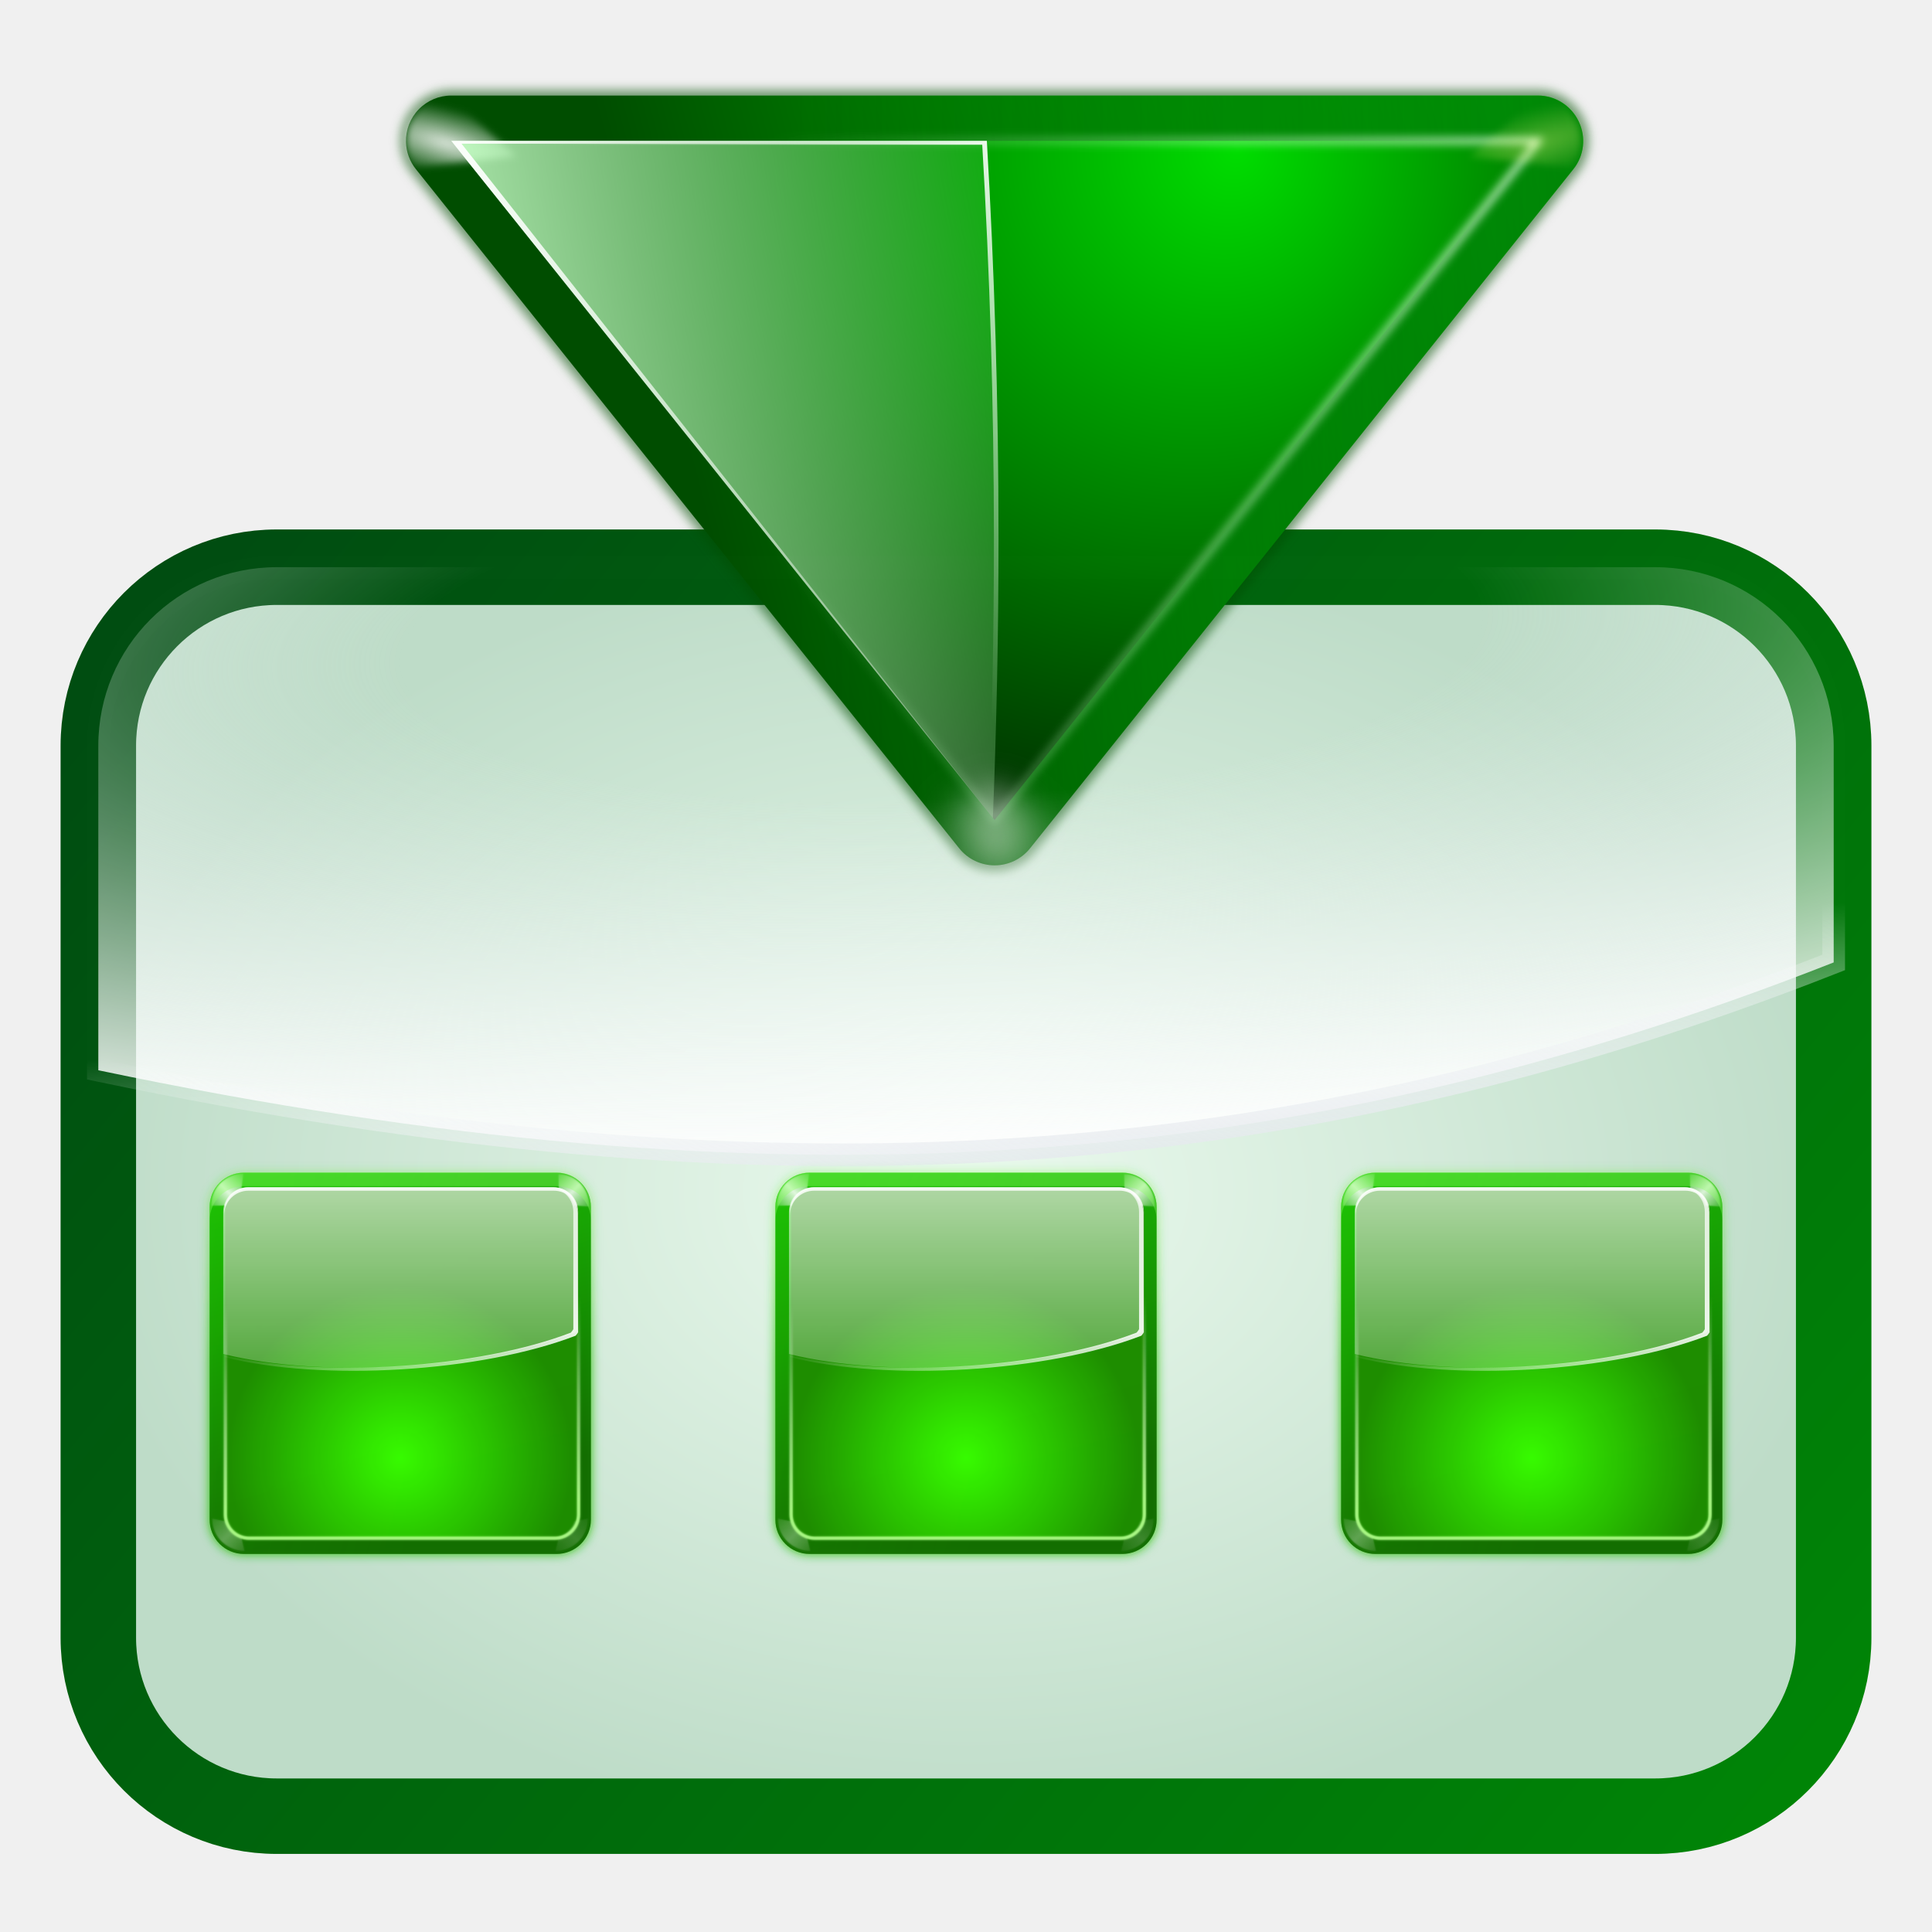
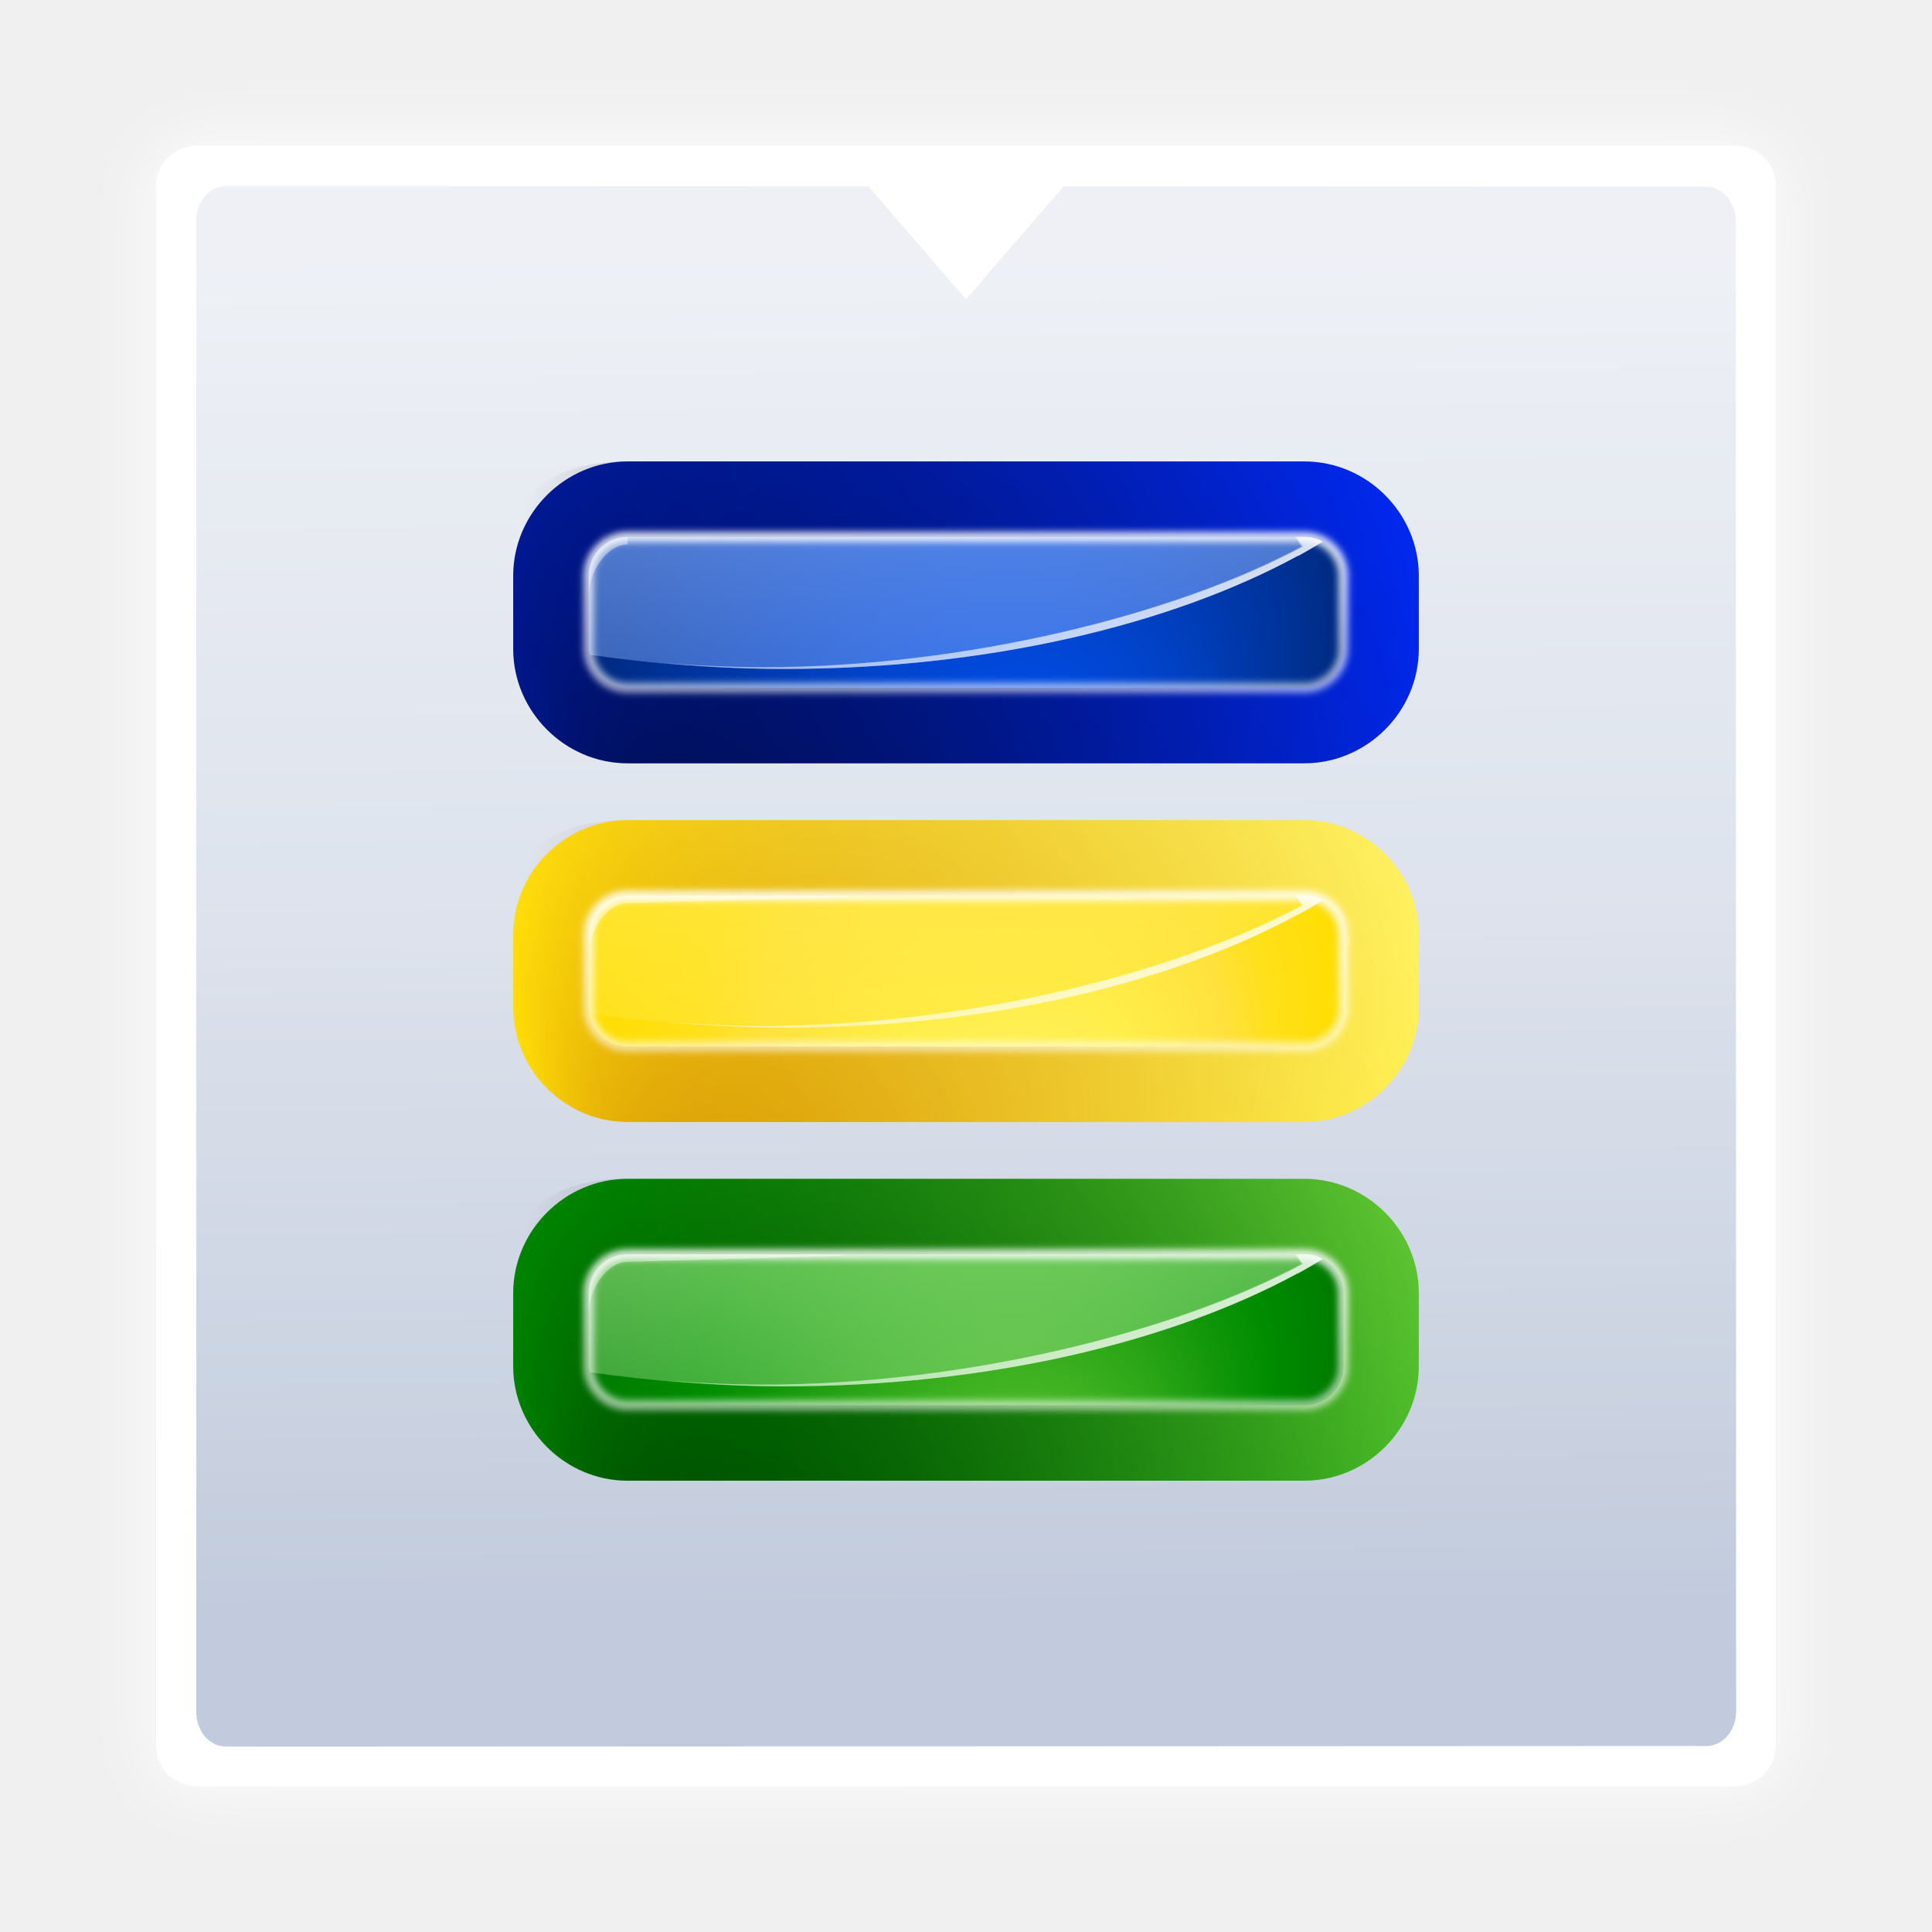
<svg xmlns="http://www.w3.org/2000/svg" xmlns:xlink="http://www.w3.org/1999/xlink" enable-background="new 0 0 64 50.576" height="256" viewBox="0 0 256 202.304" width="256">
  <defs>
    <linearGradient id="linearGradient3669">
      <stop offset="0" stop-color="#fff" />
      <stop offset="1" stop-color="#fff" stop-opacity="0" />
    </linearGradient>
-     <filter id="filter3467-3" height="1.03" width="1.045" x="-.023" y="-.015">
-       <feGaussianBlur stdDeviation=".435" />
+     <filter id="filter2275" color-interpolation-filters="sRGB" height="1.095" width="1.097" x="-.048" y="-.048">
+       <feGaussianBlur stdDeviation="2.16" />
    </filter>
-     <radialGradient id="radialGradient3312-6" cx="47.935" cy="77.573" fx="48.231" fy="84.389" gradientTransform="matrix(1.44299 .00000008 -.00000008 1.38527 -6.365246 -31.44169)" gradientUnits="userSpaceOnUse" r="50">
-       <stop offset="0" stop-color="#0d0" />
-       <stop offset="1" stop-color="#000e00" />
+     <linearGradient id="linearGradient7912" gradientTransform="matrix(.242914 0 0 .351321 -7.762241 -195.9316)" gradientUnits="userSpaceOnUse" x1="399.775" x2="397.244" y1="1089.232" y2="575.077">
+       <stop offset="0" stop-color="#bdc7da" />
+       <stop offset=".5" stop-color="#dae0eb" />
+       <stop offset="1" stop-color="#edf0f6" />
+     </linearGradient>
+     <linearGradient id="linearGradient4284-0" gradientTransform="matrix(4.999999 0 0 4.999999 359.6793 -220.0806)" gradientUnits="userSpaceOnUse" x1="-13.757" x2="-62.425" xlink:href="#XMLID_4_-8" y1="76.708" y2="104.807" />
+     <radialGradient id="XMLID_4_-8" cx="48" cy="-.215" gradientTransform="matrix(.9792 0 0 .9725 133.0002 20.8762)" gradientUnits="userSpaceOnUse" r="55.148">
+       <stop offset="0" stop-color="#72d13d" />
+       <stop offset=".355" stop-color="#35ac1c" />
+       <stop offset=".619" stop-color="#0f9508" />
+       <stop offset=".757" stop-color="#008c00" />
+       <stop offset="1" stop-color="#007a00" />
    </radialGradient>
-     <filter id="filter3435-7" height="1.031" width="1.042" x="-.022" y="-.015">
-       <feGaussianBlur stdDeviation=".395" />
+     <linearGradient id="linearGradient16" gradientUnits="userSpaceOnUse" spreadMethod="reflect" x1="73.743" x2="80" xlink:href="#linearGradient3669" y1="15.337" y2="19.282" />
+     <filter id="filter3387-3" height="1.177" width="1.173" x="-.086" y="-.089">
+       <feGaussianBlur stdDeviation=".447" />
    </filter>
-     <radialGradient id="radialGradient4088-9" cx="71.775" cy="16.087" gradientTransform="matrix(.9650814 .2619502 -.9201984 3.390211 9.309062 -57.69324)" gradientUnits="userSpaceOnUse" r="3.156" xlink:href="#linearGradient3669" />
-     <filter id="filter3681-0" height="1.158" width="1.245" x="-.122" y="-.079">
-       <feGaussianBlur stdDeviation=".322" />
+     <linearGradient id="lg1">
+       <stop offset="0" stop-opacity=".779" />
+       <stop offset="1" stop-opacity="0" />
+     </linearGradient>
+     <radialGradient id="radialGradient4275-1" cx="139.679" cy="199.919" fx="59.679" fy="279.919" gradientUnits="userSpaceOnUse" r="120" xlink:href="#lg1" />
+     <radialGradient id="radialGradient4271-7" cx="-44" cy="84" fx="-40" fy="96" gradientTransform="matrix(4.999999 0 0 4.999999 359.6793 -220.0806)" gradientUnits="userSpaceOnUse" r="20" xlink:href="#XMLID_4_-8" />
+     <linearGradient id="linearGradient4268-9" gradientUnits="userSpaceOnUse" x1="104.647" x2="104.647" y1="82.616" y2="319.971">
+       <stop offset="0" stop-color="#cbff9c" />
+       <stop offset="1" stop-color="#65c171" stop-opacity="0" />
+     </linearGradient>
+     <linearGradient id="linearGradient4265-9" gradientUnits="userSpaceOnUse" x1="79.679" x2="104.596" xlink:href="#linearGradient3669" y1="39.919" y2="259.926" />
+     <linearGradient id="linearGradient4262-6" gradientUnits="userSpaceOnUse" x1="179.679" x2="119.679" xlink:href="#linearGradient3669" y1="259.919" y2="139.919" />
+     <linearGradient id="linearGradient20" gradientUnits="userSpaceOnUse" x1="61.623" x2="62.098" xlink:href="#linearGradient3669" y1="57.513" y2="85.106" />
+     <filter id="filter3191-3" height="1.184" width="1.037" x="-.018" y="-.092">
+       <feGaussianBlur stdDeviation=".203" />
    </filter>
-     <radialGradient id="radialGradient4035-2" cx="71.775" cy="16.087" gradientTransform="matrix(.9650814 .2619502 -.9201984 3.390211 17.30906 -57.69324)" gradientUnits="userSpaceOnUse" r="3.156">
-       <stop offset="0" stop-color="#f0ff80" />
-       <stop offset="1" stop-color="#f0ff80" stop-opacity="0" />
+     <radialGradient id="radialGradient4275-1-7" cx="139.679" cy="199.919" fx="59.679" fy="279.919" gradientUnits="userSpaceOnUse" r="120">
+       <stop offset="0" stop-color="#7d0000" stop-opacity=".779" />
+       <stop offset="1" stop-color="#810000" stop-opacity="0" />
    </radialGradient>
-     <radialGradient id="radialGradient4037-8" cx="11.578" cy="64.531" gradientTransform="matrix(6.507987 0 0 1.510917 -63.77216 -32.97011)" gradientUnits="userSpaceOnUse" r="3.578" xlink:href="#linearGradient3669" />
-     <filter id="filter3722-7" height="1.598" width="1.904" x="-.452" y="-.299">
-       <feGaussianBlur stdDeviation="1.348" />
+     <radialGradient id="radialGradient4271-7-2" cx="139.679" cy="199.919" fx="159.679" fy="259.919" gradientUnits="userSpaceOnUse" r="100">
+       <stop offset="0" stop-color="#fff16e" />
+       <stop offset=".355" stop-color="#ffee4a" />
+       <stop offset=".619" stop-color="#ffe13d" />
+       <stop offset=".757" stop-color="#ffe01a" />
+       <stop offset="1" stop-color="#ffdd01" />
+     </radialGradient>
+     <linearGradient id="linearGradient1" gradientUnits="userSpaceOnUse" x1="290.893" x2="47.555" y1="163.462" y2="303.953">
+       <stop offset="0" stop-color="#fff26f" />
+       <stop offset=".355" stop-color="#ffed44" />
+       <stop offset=".619" stop-color="#ffe425" />
+       <stop offset=".757" stop-color="#ffde10" />
+       <stop offset="1" stop-color="#ffdb03" />
+     </linearGradient>
+     <linearGradient id="linearGradient4" gradientUnits="userSpaceOnUse" x1="104.647" x2="104.647" y1="82.616" y2="319.971">
+       <stop offset="0" stop-color="#fff175" />
+       <stop offset="1" stop-color="#ffde0b" stop-opacity="0" />
+     </linearGradient>
+     <radialGradient id="radialGradient4275-4" cx="-134.321" cy="-186.169" fx="-214.321" fy="-106.169" gradientUnits="userSpaceOnUse" r="120" xlink:href="#lg1" />
+     <radialGradient id="radialGradient4271-4" cx="-134.321" cy="-186.169" fx="-114.321" fy="-126.169" gradientUnits="userSpaceOnUse" r="100">
+       <stop offset="0" stop-color="#0155ff" />
+       <stop offset="1" stop-color="#002a80" />
+     </radialGradient>
+     <linearGradient id="linearGradient76" gradientUnits="userSpaceOnUse" x1="16.893" x2="-226.445" y1="-222.626" y2="-82.135">
+       <stop offset="0" stop-color="#012bff" />
+       <stop offset="1" stop-color="#001580" />
+     </linearGradient>
+     <linearGradient id="linearGradient79" gradientUnits="userSpaceOnUse" x1="-169.353" x2="-169.353" y1="-303.472" y2="-66.117">
+       <stop offset="0" stop-color="#87afff" />
+       <stop offset="1" stop-color="#87afff" stop-opacity="0" />
+     </linearGradient>
+     <linearGradient id="linearGradient80" gradientUnits="userSpaceOnUse" x1="-194.321" x2="-169.404" xlink:href="#linearGradient3669" y1="-346.169" y2="-126.162" />
+     <linearGradient id="linearGradient81" gradientUnits="userSpaceOnUse" x1="-94.321" x2="-154.321" xlink:href="#linearGradient3669" y1="-126.169" y2="-246.169" />
+     <filter id="filter4400-1" height="1.051" width="1.051" x="-.026" y="-.025">
+       <feGaussianBlur stdDeviation="1.178" />
    </filter>
-     <filter id="filter3319" height="1.069" width="1.069" x="-.035" y="-.035">
-       <feGaussianBlur stdDeviation="1.618" />
-     </filter>
-     <filter id="filter6458" height="1.145" width="1.152" x="-.076" y="-.073">
-       <feGaussianBlur stdDeviation=".284" />
-     </filter>
-     <filter id="filter3281" height="1.025" width="1.025" x="-.012" y="-.013">
-       <feGaussianBlur stdDeviation=".329" />
-     </filter>
-     <linearGradient id="linearGradient1493" gradientUnits="userSpaceOnUse" x1="91.626" x2="66.226" y1="123.739" y2="28.943">
-       <stop offset="0" stop-color="#0f0" />
-       <stop offset="1" stop-color="#004d00" />
-     </linearGradient>
-     <linearGradient id="linearGradient1496" gradientUnits="userSpaceOnUse" x1="120.373" x2="120.373" y1="120.428" y2="46.09">
-       <stop offset="0" stop-color="#002a0d" />
-       <stop offset="1" stop-color="#002a0d" stop-opacity="0" />
-     </linearGradient>
-     <linearGradient id="linearGradient1498" gradientUnits="userSpaceOnUse" x1="115.785" x2="115.993" y1="112.5" y2="44.287">
-       <stop offset="0" stop-color="#e0ffe0" />
-       <stop offset="1" stop-color="#bfffbf" stop-opacity="0" />
-     </linearGradient>
-     <linearGradient id="linearGradient1500" gradientUnits="userSpaceOnUse" x1="43.63" x2="54.759" y1="11.48" y2="70.828">
-       <stop offset="0" stop-color="#bfffbf" />
-       <stop offset="1" stop-color="#bfffbf" stop-opacity="0" />
-     </linearGradient>
-     <linearGradient id="linearGradient1502" gradientUnits="userSpaceOnUse" x1="84" x2="62.345" xlink:href="#linearGradient3669" y1="67.238" y2="40.172" />
-     <linearGradient id="linearGradient1504" gradientUnits="userSpaceOnUse" x1="70.548" x2="74.759" xlink:href="#linearGradient3669" y1="13.922" y2="70.828" />
-     <linearGradient id="linearGradient1514" gradientUnits="userSpaceOnUse" x1="32.719" x2="243.582" y1="42.522" y2="216.497">
-       <stop offset="0" stop-color="#004d11" />
-       <stop offset="1" stop-color="#008606" />
-     </linearGradient>
-     <radialGradient id="radialGradient1522" cx="64" cy="66.174" gradientTransform="matrix(2 0 0 1.453722 0 34.85974)" gradientUnits="userSpaceOnUse" r="58.986">
-       <stop offset="0" stop-color="#ebfaee" />
-       <stop offset="1" stop-color="#bedcc8" />
-     </radialGradient>
-     <linearGradient id="linearGradient1531" gradientUnits="userSpaceOnUse" x1="101.355" x2="104.007" y1="105.545" y2="135.139">
-       <stop offset="0" stop-color="#fff" stop-opacity=".003" />
-       <stop offset="1" stop-color="#e0e5ea" />
-     </linearGradient>
-     <radialGradient id="radialGradient1547" cx="49.749" cy="8.395" gradientTransform="matrix(-4.219603 .2002113 -.0593201 -1.250215 335.1435 58.34315)" gradientUnits="userSpaceOnUse" r="56.236">
-       <stop offset="0" stop-color="#fff" stop-opacity="0" />
-       <stop offset=".301" stop-color="#eff3f5" stop-opacity="0" />
-       <stop offset="1" stop-color="#fff" />
-     </radialGradient>
-     <linearGradient id="linearGradient5411" gradientUnits="userSpaceOnUse" x1="60.402" x2="60.402" y1="64.076" y2="-20.962">
-       <stop offset="0" stop-color="#20bf00" />
-       <stop offset="1" stop-color="#4aff11" stop-opacity="0" />
-     </linearGradient>
-     <linearGradient id="linearGradient5413" gradientUnits="userSpaceOnUse" x1="26.906" x2="16.919" y1="63.835" y2="28.334">
-       <stop offset="0" stop-color="#116c00" />
-       <stop offset="1" stop-color="#17c100" />
-     </linearGradient>
-     <linearGradient id="linearGradient5415" gradientUnits="userSpaceOnUse" x1="19.616" x2="41.138" y1="41.601" y2="47.363">
-       <stop offset="0" stop-color="#3cbf00" />
-       <stop offset="1" stop-color="#3dff11" stop-opacity="0" />
-     </linearGradient>
-     <radialGradient id="radialGradient5417" cx="42.7" cy="103.58" gradientTransform="matrix(-.4198618 0 0 .4198618 53.39988 12.66259)" gradientUnits="userSpaceOnUse" r="42.559" spreadMethod="pad">
-       <stop offset="0" stop-color="#37ff00" />
-       <stop offset="1" stop-color="#1e8d00" />
-     </radialGradient>
-     <linearGradient id="linearGradient5419" gradientUnits="userSpaceOnUse" spreadMethod="reflect" x1="13.508" x2="7.602" xlink:href="#linearGradient3669" y1="13.721" y2="19.627" />
-     <linearGradient id="linearGradient5421" gradientUnits="userSpaceOnUse" spreadMethod="reflect" x1="21.508" x2="15.54" xlink:href="#linearGradient3669" y1="21.721" y2="27.689" />
-     <linearGradient id="linearGradient5423" gradientUnits="userSpaceOnUse" x1="32.41" x2="32.41" y1="63.288" y2="50.193">
-       <stop offset="0" stop-color="#157000" />
-       <stop offset="1" stop-color="#25bf00" stop-opacity="0" />
-     </linearGradient>
-     <linearGradient id="linearGradient5425" gradientUnits="userSpaceOnUse" spreadMethod="reflect" x1="21.508" x2="14.374" xlink:href="#linearGradient3669" y1="21.721" y2="28.855" />
-     <linearGradient id="linearGradient5429" gradientUnits="userSpaceOnUse" x1="34.779" x2="34.779" y1="29.36" y2="41.654">
-       <stop offset="0" stop-color="#8cff65" />
-       <stop offset="1" stop-color="#d0ffbf" stop-opacity="0" />
-     </linearGradient>
-     <linearGradient id="linearGradient5431" gradientUnits="userSpaceOnUse" x1="33.879" x2="33.879" xlink:href="#linearGradient3669" y1="26.53" y2="40.065" />
-     <linearGradient id="linearGradient5433" gradientUnits="userSpaceOnUse" x1="53.833" x2="24.035" xlink:href="#linearGradient3669" y1="49.164" y2="31.491" />
-     <linearGradient id="linearGradient5435" gradientUnits="userSpaceOnUse" x1="-60.945" x2="-59.415" y1="105.831" y2="45.631">
-       <stop offset="0" stop-color="#b1ff8b" />
-       <stop offset="1" stop-color="#fff" stop-opacity="0" />
-     </linearGradient>
-     <linearGradient id="linearGradient5437" gradientUnits="userSpaceOnUse" x1="33.786" x2="33.786" xlink:href="#linearGradient3669" y1="12.544" y2="58.404" />
+     <mask id="mask1" maskUnits="userSpaceOnUse">
+       <path d="m79.596 229.376v127.543h128v-127.543zm13.027 9.623h101.945c1.492 0 2.692 1.197 2.692 2.684v102.909c0 1.487-1.2 2.683-2.692 2.683h-101.945c-1.492 0-2.692-1.196-2.692-2.683v-102.909c0-1.487 1.2-2.684 2.692-2.684z" fill="#fff" fill-rule="evenodd" />
+     </mask>
  </defs>
-   <rect fill="url(#radialGradient1522)" height="165.497" ry="23.649" stroke="url(#linearGradient1514)" stroke-linecap="round" stroke-width="10" width="229.942" x="13.029" y="48.309" />
-   <g transform="matrix(0 -1.5 1.5 0 35.79358 87.81337)">
-     <path d="m63.875 12c-.866.027-1.699.334-2.375.875l-60 48c-.95.759-1.5 1.909-1.5 3.125s.55 2.366 1.5 3.125l60 48c1.201.961 2.832 1.135 4.219.469 1.386-.666 2.282-2.056 2.281-3.594v-17.281-61.438-17.281c0-1.083-.441-2.121-1.219-2.875s-1.824-1.159-2.906-1.125z" style="opacity:.537;fill:#004d00;fill-rule:evenodd;stroke:#004d00;stroke-linejoin:round;filter:url(#filter3467-3)" />
-     <path d="m63.875 12c-.866.027-1.699.334-2.375.875l-60 48c-.95.759-1.5 1.909-1.5 3.125s.55 2.366 1.5 3.125l60 48c1.201.961 2.832 1.135 4.219.469 1.386-.666 2.282-2.056 2.281-3.594v-17.281-10.25-.594-5.812-28.125-4.938-1.469-10.25-17.281c0-1.083-.441-2.121-1.219-2.875s-1.824-1.159-2.906-1.125zm-3.875 12.312v15.375l-5.406 4.312h-9.594c-.554 0-1 .446-1 1v7.469l-10.5 8.406c-.95.759-1.5 1.909-1.5 3.125s.55 2.366 1.5 3.125l10.5 8.406v8.344c0 .554.446 1 1 1h10.688l4.312 3.438v15.375l-49.594-39.688zm-16 38.406v2.562l-1.594-1.281z" fill="url(#linearGradient1493)" fill-rule="evenodd" />
-     <path d="m63.875 12c-.866.027-1.699.334-2.375.875l-60 48c-.95.759-1.5 1.909-1.5 3.125s.55 2.366 1.5 3.125l60 48c1.201.961 2.832 1.135 4.219.469 1.386-.666 2.282-2.056 2.281-3.594v-17.281-10.25-.594-.688-5.125-28.125-4.938-.188-1.281-10.25-17.281c0-1.083-.441-2.121-1.219-2.875s-1.824-1.159-2.906-1.125z" fill="url(#linearGradient1496)" fill-rule="evenodd" opacity=".537" />
-     <path d="m64 16-60 48 60 48v-25.594-44.812z" fill="url(#radialGradient3312-6)" fill-rule="evenodd" />
-     <path d="m64 16-60 48 60 48v-25.594-44.812z" fill="none" filter="url(#filter3435-7)" stroke="url(#linearGradient1498)" stroke-width=".5" />
-     <path d="m63.875 12c-.799.025-1.573.284-2.219.75l.969 9.031 5.344-6.156c-.088-.946-.499-1.833-1.188-2.5-.777-.754-1.824-1.159-2.906-1.125z" fill="url(#radialGradient4088-9)" fill-rule="evenodd" filter="url(#filter3681-0)" opacity=".85" />
-     <path d="m71.875 12c-.799.025-1.573.284-2.219.75l.969 9.031 5.344-6.156c-.088-.946-.499-1.833-1.188-2.5-.777-.754-1.824-1.159-2.906-1.125z" fill="url(#radialGradient4035-2)" fill-rule="evenodd" filter="url(#filter3681-0)" opacity=".35" transform="matrix(1 0 0 -1 -8 127.7793)" />
-     <path d="m11.688 59.125-2.188 1.75c-.95.759-1.5 1.909-1.5 3.125 0 1.216.55 2.366 1.5 3.125l3.531 2.812 2.125-5.625z" fill="url(#radialGradient4037-8)" fill-rule="evenodd" filter="url(#filter3722-7)" opacity=".5" transform="matrix(1 0 0 -1 -8 128.5625)" />
-     <path d="m64 16-59.812 47.844c8.051.325 16.326.5 24.719.5 12.056 0 23.792-.368 35.094-1.031v-21.719z" fill="url(#linearGradient1500)" fill-rule="evenodd" />
-     <path d="m84 16-.344.281v25.094 21.531c-11.239.657-22.886 1.031-34.875 1.031-8.173 0-16.244-.159-24.094-.469l-.5.375c8.051.325 16.326.5 24.719.5 12.056 0 23.792-.368 35.094-1.031v-21.719z" fill="url(#linearGradient1502)" fill-rule="evenodd" transform="translate(-20)" />
-     <path d="m84 16-59.812 47.844 59.562-46.938v25.125 21.281c.082-.005.168.005.25 0v-21.719z" fill="url(#linearGradient1504)" fill-rule="evenodd" transform="translate(-20)" />
+   <path d="m92.141 237.473h102.909c1.992 0 3.596 1.604 3.596 3.596v104.156c0 1.992-1.604 3.596-3.596 3.596h-102.909c-1.992 0-3.596-1.604-3.596-3.596v-104.156c0-1.992 1.604-3.596 3.596-3.596z" filter="url(#filter4400-1)" mask="url(#mask1)" opacity=".4" transform="matrix(2 0 0 2.007168 -159.1916 -487.2438)" />
+   <path d="m92.628 242.546c-1.304 0-2.667 1.042-2.667 2.667v103.352c0 1.622 1.375 2.667 2.667 2.667h101.997c1.478 0 2.667-1.216 2.667-2.667v-103.352c0-1.491-1.204-2.667-2.667-2.667zm1.969 2.672 98.06.034c1.092 0 1.969 1.024 1.969 2.297l.026 98.719c0 1.273-.877 2.297-1.969 2.297l-98.086.042c-1.092 0-1.969-1.024-1.969-2.297v-98.794c0-1.273.877-2.297 1.969-2.297z" fill="#fff" filter="url(#filter2275)" transform="matrix(2 0 0 2 -159.2541 -492.6243)" />
+   <path d="m26.055-7.533h203.889c2.984 0 5.386 2.402 5.386 5.386v206.557c0 2.984-2.402 5.386-5.386 5.386h-203.889c-2.984 0-5.386-2.402-5.386-5.386v-206.557c0-2.984 2.402-5.386 5.386-5.386z" fill="url(#linearGradient7912)" opacity=".9" />
+   <g transform="matrix(.5 0 0 .5 58.16033 49.39057)">
+     <path d="m49.992 159.919c-16.588 0-30.312 13.725-30.312 30.312v19.375c0 16.588 13.725 30.312 30.312 30.312h179.375c16.588 0 30.312-13.725 30.312-30.312v-19.375c0-16.588-13.725-30.312-30.312-30.312z" fill="url(#linearGradient4284-0)" />
+     <path d="m69.876 12.058c-1.077.065-2.528.219-3 .938l1.59 11.138 10.534-.759v-.469c1.741-2.57-4.78-10.907-9.124-10.847z" fill="url(#linearGradient16)" fill-rule="evenodd" filter="url(#filter3387-3)" opacity=".551" transform="matrix(2.5 0 0 2.5 61.45751 129.7754)" visibility="hidden" />
+     <path d="m49.992 159.919c-16.588 0-30.313 6.27-30.313 22.857 0-4.731 0 16.956 0 26.83 0 16.588 13.725 30.312 30.312 30.312h179.375c16.588 0 30.312-13.725 30.312-30.312v-19.375c0-16.588-13.725-30.312-30.312-30.312z" fill="url(#radialGradient4275-1)" opacity=".581" />
+     <path d="m69.876 12.058c-1.077.065-2.528.219-3 .938l1.59 11.138 10.534-.759v-.469c1.741-2.57-4.78-10.907-9.124-10.847z" fill="url(#linearGradient16)" fill-rule="evenodd" filter="url(#filter3387-3)" opacity=".551" transform="matrix(-2.5 0 0 2.5 217.9012 129.7754)" visibility="hidden" />
+     <path d="m49.992 179.919c-5.67 0-10.312 4.643-10.312 10.312v19.375c0 5.67 4.643 10.312 10.312 10.312h179.375c5.67 0 10.312-4.643 10.312-10.312v-19.375c0-5.67-4.643-10.312-10.312-10.312z" fill="url(#radialGradient4271-7)" />
+     <path d="m49.992 179.919c-5.67 0-10.312 4.643-10.312 10.312v19.375c0 .549.229 1.036.312 1.562 16.288 2.348 33.457 3.75 51.25 3.75 57.508 0 109.029-13.149 142.969-33.75-1.446-.776-3.097-1.25-4.844-1.25z" fill="url(#linearGradient4268-9)" />
+     <path d="m49.992 179.919c-5.67 0-10.312 4.643-10.312 10.312v5c0-5.67 4.643-13.312 10.312-13.312 77.191-2.131 77.252-2 0-2zm178.486 2.559c-33.796 18.136-89.112 31.973-142.549 31.973-8.897 0-17.698-.45-26.25-1.094 10.302.935 20.897 1.562 31.719 1.562 53.85 0 102.419-11.619 136.25-30 .04-.022.116.022.156 0 2.213-1.206 4.323-2.486 6.406-3.75-.682-.366-1.426-.724-2.187-.938-.05-.013-.106.013-.156 0-.762-.202-1.527-.299-2.344-.312h-.156-2.344z" fill="url(#linearGradient4265-9)" />
+     <path d="m49.992 179.919c-5.67 0-10.312 4.643-10.312 10.312v5c0-5.67 4.643-13.312 10.312-13.312 77.191-2.131 77.252-2 0-2zm178.975 2.559c-33.796 18.136-89.601 31.973-143.037 31.973-8.897 0-17.698-.45-26.25-1.094 10.302.935 20.897 1.562 31.719 1.562 53.85 0 102.419-11.619 136.25-30 .04-.022.116.022.156 0 2.213-1.206 4.323-2.486 6.406-3.75-.682-.366-1.426-.724-2.187-.938-.05-.013-.106.013-.156 0-.762-.202-1.527-.299-2.344-.312h-.156-2.344z" fill="url(#linearGradient4262-6)" />
+     <path d="m46.062 60c-1.134 0-2.062.929-2.062 2.062v3.875c0 1.134.929 2.062 2.062 2.062h35.875c1.134 0 2.062-.929 2.062-2.062v-3.875c0-1.134-.929-2.062-2.062-2.062z" style="fill:none;stroke-width:.5;stroke-linecap:round;stroke-linejoin:round;stroke-dashoffset:1.088;stroke:url(#linearGradient20);filter:url(#filter3191-3)" transform="matrix(4.999999 0 0 4.999999 -180.3206 -120.0806)" />
  </g>
-   <path d="m36.68 48.308c-13.102 0-23.652 10.551-23.652 23.652v43.008c89.32 18.705 158.094 13.996 229.945-14.289v-28.719c0-13.102-10.551-23.652-23.652-23.652z" fill="url(#radialGradient1547)" stroke="url(#linearGradient1531)" stroke-linecap="round" stroke-width="3" />
-   <g id="use5311" transform="matrix(1.277465 0 0 1.277465 7.724596 94.60254)">
-     <path d="m18.084 8h91.833c5.586 0 10.084 4.497 10.084 10.084v91.833c0 5.586-4.497 10.084-10.084 10.084h-91.833c-5.586 0-10.084-4.497-10.084-10.084v-91.833c0-5.586 4.497-10.084 10.084-10.084z" fill="url(#linearGradient5411)" filter="url(#filter3319)" opacity=".97" transform="matrix(.3530981 0 0 .3530981 12.87335 23.7413)" />
-     <path d="m19.259 26.566h32.426c1.973 0 3.561 1.588 3.561 3.561v32.426c0 1.973-1.588 3.561-3.561 3.561h-32.426c-1.973 0-3.561-1.588-3.561-3.561v-32.426c0-1.973 1.588-3.561 3.561-3.561z" fill="url(#linearGradient5413)" opacity=".97" />
-     <path d="m19.259 26.566h32.426c1.973 0 3.561 1.588 3.561 3.561v32.426c0 1.973-1.588 3.561-3.561 3.561h-32.426c-1.973 0-3.561-1.588-3.561-3.561v-32.426c0-1.973 1.588-3.561 3.561-3.561z" fill="url(#linearGradient5415)" opacity=".08" />
-     <path d="m51.497 28.196h-31.697c-1.37 0-2.472 1.103-2.472 2.472v31.344c0 1.37 1.103 2.472 2.472 2.472h31.697c1.37 0 2.472-1.103 2.472-2.472v-31.344c0-1.37-1.103-2.472-2.472-2.472z" fill="url(#radialGradient5417)" opacity=".97" />
-     <path d="m17.907 8.299c-4.69 0-9.398 3.568-9.398 9.399l4.267-.059c.452-2.13 2.852-4.271 4.527-4.603z" fill="url(#linearGradient5419)" filter="url(#filter6458)" opacity=".861" transform="matrix(.3530981 0 0 .3530981 12.87335 23.7413)" />
-     <path d="m25.398 16.469c-4.69 0-8.968 3.655-8.968 9.485l4.347-.315c.452-2.13 2.852-4.271 4.527-4.603z" fill="url(#linearGradient5421)" filter="url(#filter6458)" opacity=".843" transform="matrix(-.3530981 0 0 .3530981 60.84787 20.91651)" />
-     <path d="m15.698 61.126v1.423c0 1.973 1.592 3.564 3.564 3.564h32.419c1.973 0 3.564-1.592 3.564-3.564v-1.423c0 1.973-1.592 3.564-3.564 3.564h-32.419c-1.973 0-3.564-1.592-3.564-3.564z" fill="url(#linearGradient5423)" opacity=".08" />
-     <path d="m26.247 16.979c-4.69 0-9.477 3.655-9.477 9.485l4.008-.825c.452-2.13 2.852-4.271 4.527-4.603z" fill="url(#linearGradient5425)" filter="url(#filter6458)" opacity=".317" transform="matrix(.3530981 0 0 -.3530981 10.04856 71.79366)" />
-     <path d="m26.247 16.979c-4.69 0-9.477 3.655-9.477 9.485l4.008-.825c.452-2.13 2.852-4.271 4.527-4.603z" fill="url(#linearGradient5425)" filter="url(#filter6458)" opacity=".171" transform="matrix(-.3530981 0 0 -.3530981 60.84787 71.79366)" />
-     <path d="m15.698 31.523v-1.423c0-1.973 1.592-3.564 3.564-3.564h32.419c1.973 0 3.564 1.592 3.564 3.564v1.423c0-1.973-1.592-3.564-3.564-3.564h-32.419c-1.973 0-3.564 1.592-3.564 3.564z" fill="url(#linearGradient5429)" opacity=".377" />
-     <path d="m19.738 28.078c-1.409 0-2.538 1.129-2.538 2.538v.353c0-1.409 1.129-2.538 2.538-2.538h31.646c1.409 0 2.538 1.129 2.538 2.538v-.353c0-1.409-1.129-2.538-2.538-2.538z" fill="url(#linearGradient5431)" opacity=".97" />
-     <path d="m52.495 28.666c.563.464.927 1.161.927 1.953v12.182c-.068.116-.154.236-.254.353-9.621 3.703-25.886 4.763-35.972 2.339v.199c10.233 2.58 26.689 1.546 36.468-2.218.1-.117.186-.237.254-.353v-12.182c0-1.007-.579-1.862-1.423-2.273z" fill="url(#linearGradient5433)" opacity=".97" />
-     <path d="m-109.384 13.615h89.768c3.879 0 7.001 3.123 7.001 7.001v87.768c0 3.879-3.123 7.001-7.001 7.001h-89.768c-3.879 0-7.001-3.123-7.001-7.001v-87.768c0-3.879 3.123-7.001 7.001-7.001z" style="opacity:.97;fill:none;stroke-linecap:round;stroke-linejoin:round;stroke:url(#linearGradient5435);filter:url(#filter3281)" transform="matrix(-.3530981 0 0 .3530981 12.87335 23.7413)" />
-     <path d="m19.648 28.078c-1.409 0-2.538 1.129-2.538 2.538v14.753c10.233 2.58 26.689 1.546 36.468-2.218.1-.117.186-.237.254-.353v-12.182c0-1.409-1.129-2.538-2.538-2.538z" fill="url(#linearGradient5437)" opacity=".97" />
+   <g transform="matrix(.5 0 0 .5 58.16033 1.862166)">
+     <path d="m49.992 159.919c-16.588 0-30.312 13.725-30.312 30.312v19.375c0 16.588 13.725 30.312 30.312 30.312h179.375c16.588 0 30.312-13.725 30.312-30.312v-19.375c0-16.588-13.725-30.312-30.312-30.312z" fill="url(#linearGradient1)" />
+     <path d="m69.876 12.058c-1.077.065-2.528.219-3 .938l1.59 11.138 10.534-.759v-.469c1.741-2.57-4.78-10.907-9.124-10.847z" fill="url(#linearGradient16)" fill-rule="evenodd" filter="url(#filter3387-3)" opacity=".551" transform="matrix(2.5 0 0 2.5 61.45751 129.7754)" visibility="hidden" />
+     <path d="m49.992 159.919c-16.588 0-30.313 6.27-30.313 22.857 0-4.731 0 16.956 0 26.83 0 16.588 13.725 30.312 30.312 30.312h179.375c16.588 0 30.312-13.725 30.312-30.312v-19.375c0-16.588-13.725-30.312-30.312-30.312z" fill="url(#radialGradient4275-1-7)" opacity=".4" />
+     <path d="m69.876 12.058c-1.077.065-2.528.219-3 .938l1.59 11.138 10.534-.759v-.469c1.741-2.57-4.78-10.907-9.124-10.847z" fill="url(#linearGradient16)" fill-rule="evenodd" filter="url(#filter3387-3)" opacity=".551" transform="matrix(-2.5 0 0 2.5 217.9012 129.7754)" visibility="hidden" />
+     <path d="m49.992 179.919c-5.67 0-10.312 4.643-10.312 10.312v19.375c0 5.67 4.643 10.312 10.312 10.312h179.375c5.67 0 10.312-4.643 10.312-10.312v-19.375c0-5.67-4.643-10.312-10.312-10.312z" fill="url(#radialGradient4271-7-2)" />
+     <path d="m49.992 179.919c-5.67 0-10.312 4.643-10.312 10.312v19.375c0 .549.229 1.036.312 1.562 16.288 2.348 33.457 3.75 51.25 3.75 57.508 0 109.029-13.149 142.969-33.75-1.446-.776-3.097-1.25-4.844-1.25z" fill="url(#linearGradient4)" />
+     <path d="m49.992 179.919c-5.67 0-10.312 4.643-10.312 10.312v5c0-5.67 4.643-13.312 10.312-13.312 77.191-2.131 77.252-2 0-2zm178.486 2.559c-33.796 18.136-89.112 31.973-142.549 31.973-8.897 0-17.698-.45-26.25-1.094 10.302.935 20.897 1.562 31.719 1.562 53.85 0 102.419-11.619 136.25-30 .04-.022.116.022.156 0 2.213-1.206 4.323-2.486 6.406-3.75-.682-.366-1.426-.724-2.187-.938-.05-.013-.106.013-.156 0-.762-.202-1.527-.299-2.344-.312h-.156-2.344z" fill="url(#linearGradient4265-9)" />
+     <path d="m49.992 179.919c-5.67 0-10.312 4.643-10.312 10.312v5c0-5.67 4.643-13.312 10.312-13.312 77.191-2.131 77.252-2 0-2zm178.975 2.559c-33.796 18.136-89.601 31.973-143.037 31.973-8.897 0-17.698-.45-26.25-1.094 10.302.935 20.897 1.562 31.719 1.562 53.85 0 102.419-11.619 136.25-30 .04-.022.116.022.156 0 2.213-1.206 4.323-2.486 6.406-3.75-.682-.366-1.426-.724-2.187-.938-.05-.013-.106.013-.156 0-.762-.202-1.527-.299-2.344-.312h-.156-2.344z" fill="url(#linearGradient4262-6)" />
+     <path d="m46.062 60c-1.134 0-2.062.929-2.062 2.062v3.875c0 1.134.929 2.062 2.062 2.062h35.875c1.134 0 2.062-.929 2.062-2.062v-3.875c0-1.134-.929-2.062-2.062-2.062z" style="fill:none;stroke-width:.5;stroke-linecap:round;stroke-linejoin:round;stroke-dashoffset:1.088;stroke:url(#linearGradient20);filter:url(#filter3191-3)" transform="matrix(4.999999 0 0 4.999999 -180.3206 -120.0806)" />
  </g>
-   <use transform="translate(74.96162)" xlink:href="#use5311" />
-   <use transform="translate(149.9233)" xlink:href="#use5311" />
+   <g transform="matrix(.5 0 0 .5 195.1603 147.3778)">
+     <path d="m-224.008-226.169c-16.588 0-30.312 13.725-30.312 30.312v19.375c0 16.588 13.725 30.312 30.312 30.312h179.375c16.588 0 30.312-13.725 30.312-30.312v-19.375c0-16.588-13.725-30.312-30.312-30.312z" fill="url(#linearGradient76)" />
+     <path d="m69.876 12.058c-1.077.065-2.528.219-3 .938l1.59 11.138 10.534-.759v-.469c1.741-2.57-4.78-10.907-9.124-10.847z" fill="url(#linearGradient16)" fill-rule="evenodd" filter="url(#filter3387-3)" opacity=".551" transform="matrix(2.5 0 0 2.5 -212.5425 -256.3126)" visibility="hidden" />
+     <path d="m-224.008-226.169c-16.588 0-30.313 6.27-30.313 22.857 0-4.731 0 16.956 0 26.83 0 16.588 13.725 30.312 30.312 30.312h179.375c16.588 0 30.312-13.725 30.312-30.312v-19.375c0-16.588-13.725-30.312-30.312-30.312z" fill="url(#radialGradient4275-4)" opacity=".581" />
+     <path d="m69.876 12.058c-1.077.065-2.528.219-3 .938l1.59 11.138 10.534-.759v-.469c1.741-2.57-4.78-10.907-9.124-10.847z" fill="url(#linearGradient16)" fill-rule="evenodd" filter="url(#filter3387-3)" opacity=".551" transform="matrix(-2.5 0 0 2.5 -56.09881 -256.3126)" visibility="hidden" />
+     <path d="m-224.008-206.169c-5.67 0-10.312 4.643-10.312 10.312v19.375c0 5.67 4.643 10.312 10.312 10.312h179.375c5.67 0 10.312-4.643 10.312-10.312v-19.375c0-5.67-4.643-10.312-10.312-10.312z" fill="url(#radialGradient4271-4)" />
+     <path d="m-224.008-206.169c-5.67 0-10.312 4.643-10.312 10.312v19.375c0 .549.229 1.036.312 1.562 16.288 2.348 33.457 3.75 51.25 3.75 57.508 0 109.029-13.149 142.969-33.75-1.446-.776-3.097-1.25-4.844-1.25z" fill="url(#linearGradient79)" />
+     <path d="m-224.008-206.169c-5.67 0-10.312 4.643-10.312 10.312v5c0-5.67 4.643-13.312 10.312-13.312zm178.486 2.559c-33.796 18.135-89.112 31.973-142.549 31.973-8.897 0-17.698-.45-26.25-1.094 10.302.935 20.897 1.562 31.719 1.562 53.85 0 102.419-11.619 136.25-30.0.04-.022.116.022.156 0 2.213-1.206 4.323-2.486 6.406-3.75-.682-.366-1.426-.724-2.187-.938-.05-.013-.106.013-.156 0-.762-.202-1.527-.299-2.344-.312h-.156-2.344z" fill="url(#linearGradient80)" />
+     <path d="m-224.008-206.169c-5.67 0-10.312 4.643-10.312 10.312v5c0-5.67 4.643-13.312 10.312-13.312zm178.975 2.559c-33.796 18.135-89.601 31.973-143.037 31.973-8.897 0-17.698-.45-26.25-1.094 10.302.935 20.897 1.562 31.719 1.562 53.85 0 102.419-11.619 136.25-30.0.04-.022.116.022.156 0 2.213-1.206 4.323-2.486 6.406-3.75-.682-.366-1.426-.724-2.187-.938-.05-.013-.106.013-.156 0-.762-.202-1.527-.299-2.344-.312h-.156-2.344z" fill="url(#linearGradient81)" />
+     <path d="m46.062 60c-1.134 0-2.062.929-2.062 2.062v3.875c0 1.134.929 2.062 2.062 2.062h35.875c1.134 0 2.062-.929 2.062-2.062v-3.875c0-1.134-.929-2.062-2.062-2.062z" style="fill:none;stroke-width:.5;stroke-linecap:round;stroke-linejoin:round;stroke-dashoffset:1.088;stroke:url(#linearGradient20);filter:url(#filter3191-3)" transform="matrix(4.999999 0 0 4.999999 -454.3206 -506.1686)" />
+   </g>
+   <path d="m-17.142-93.552c-2.608 0-5.332-2.086-5.332-5.334v-206.703c0-3.244 2.75-5.334 5.332-5.334h203.996c2.956 0 5.332 2.433 5.332 5.334v206.703c0 2.981-2.407 5.334-5.332 5.334zm3.938-5.344 85.133-.029 12.928-14.977 12.92 14.967 85.141-.029c2.183 0 3.938-2.048 3.938-4.594l.051-197.438c0-2.546-1.754-4.594-3.938-4.594l-196.172-.084c-2.183 0-3.938 2.048-3.938 4.594v197.59c0 2.546 1.754 4.594 3.938 4.594z" fill="#fff" fill-rule="evenodd" stroke-linecap="round" stroke-linejoin="round" stroke-width="2" transform="matrix(1 0 0 -1 43.14436 -101.086)" />
</svg>
